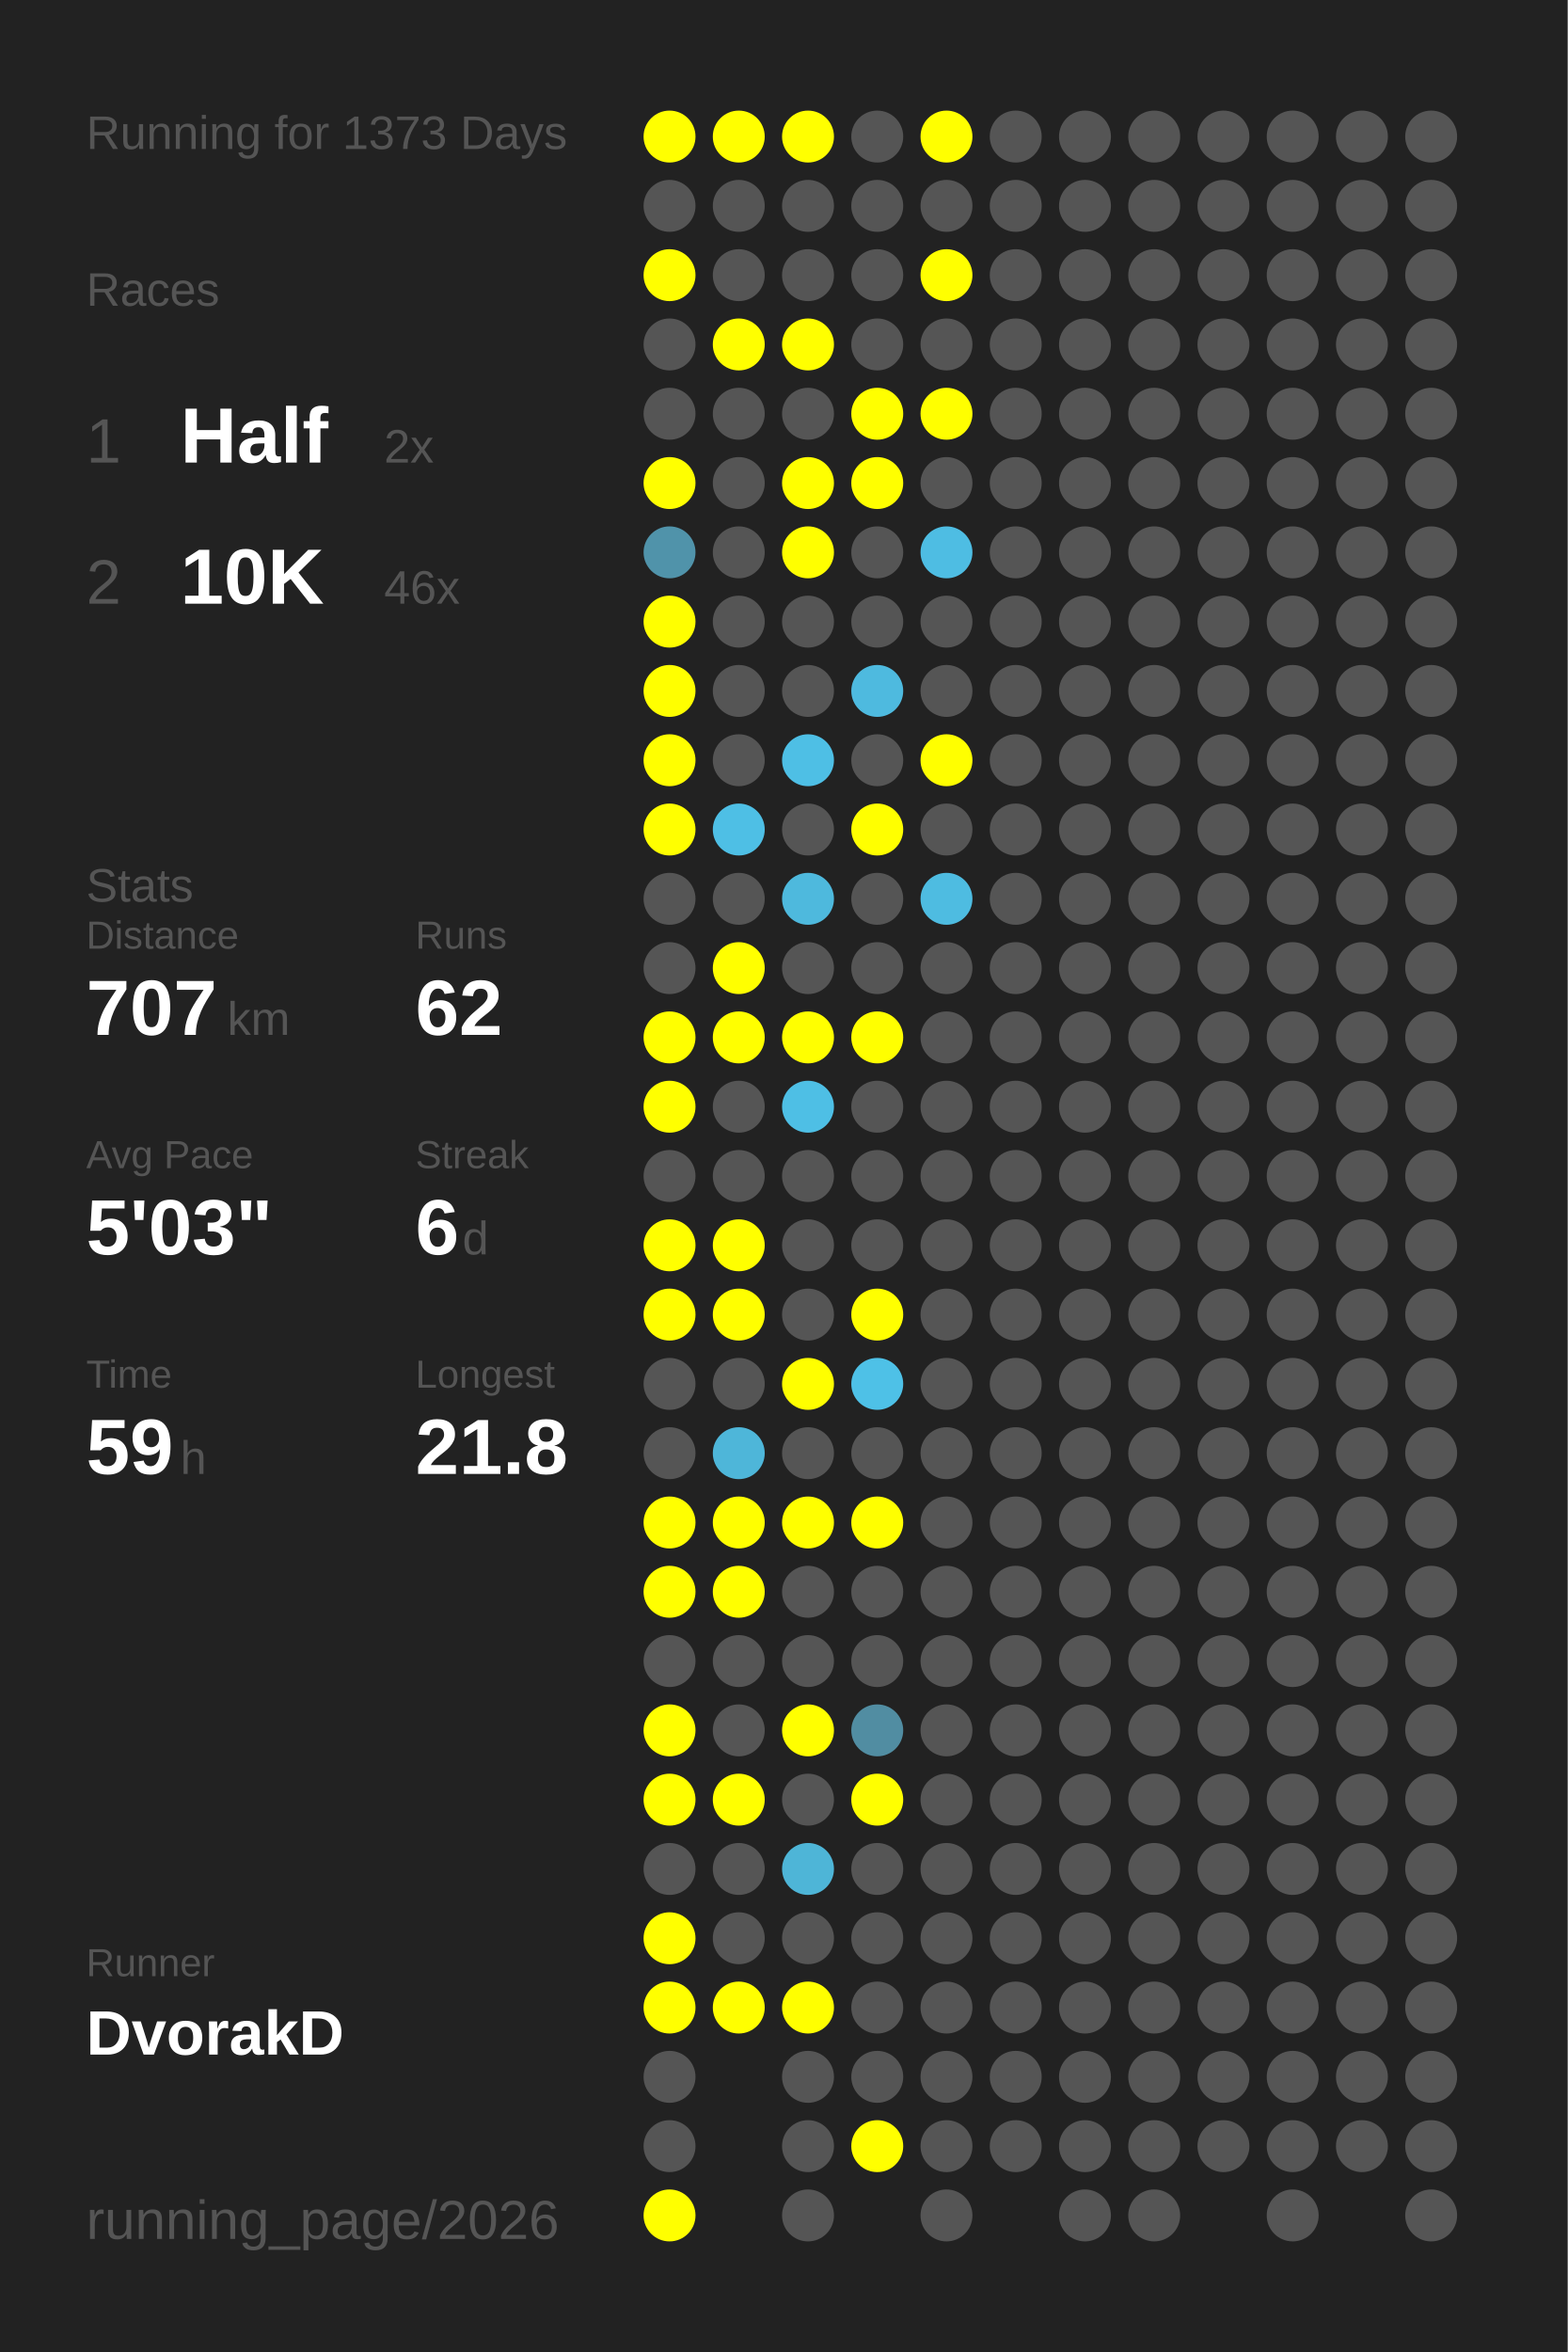
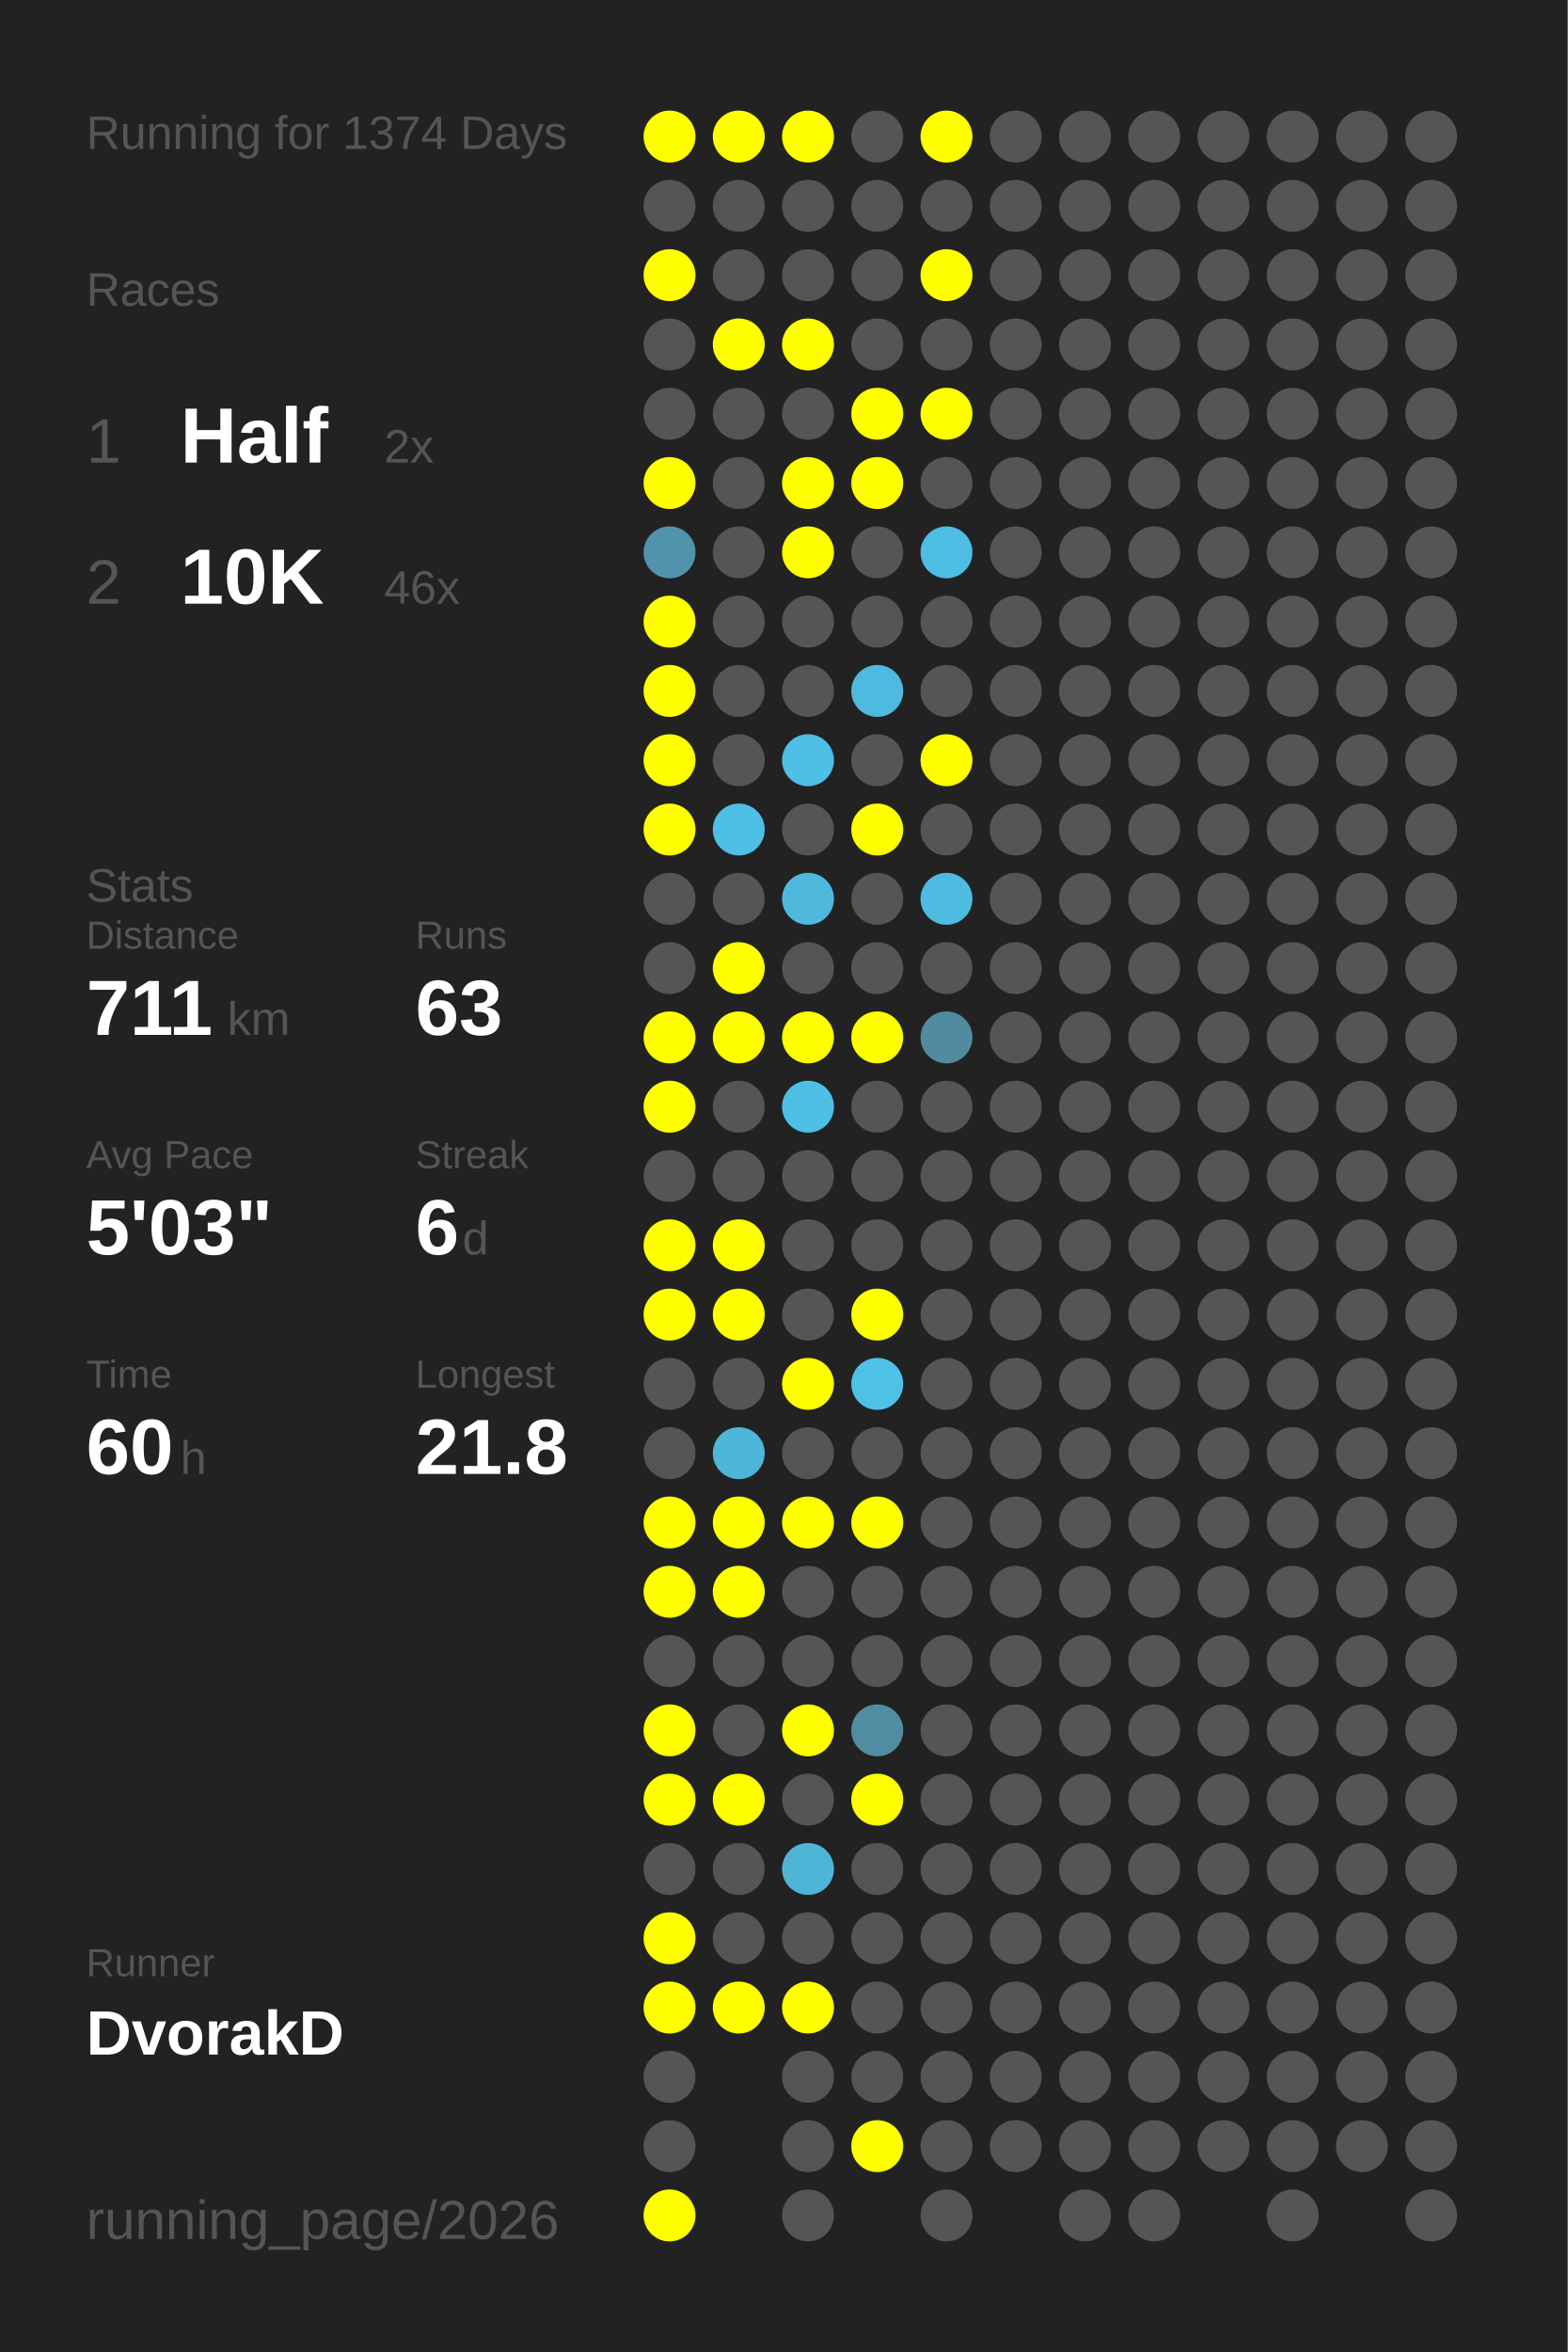
<svg xmlns="http://www.w3.org/2000/svg" baseProfile="full" height="300mm" version="1.1" viewBox="0,0,200,300" width="200mm">
  <defs />
  <rect fill="#222222" height="300" width="200" x="0" y="0" />
-   <text fill="#555555" style="font-size:6px; font-family:Arial;" x="11" y="19">Running for 1373 Days</text>
+   <text fill="#555555" style="font-size:6px; font-family:Arial;" x="11" y="19">Running for 1374 Days</text>
  <text fill="#555555" style="font-size:6px; font-family:Arial;" x="11" y="39">Races</text>
  <text fill="#555555" style="font-size:8px; font-family:Arial;" x="11" y="59">1</text>
  <text fill="#FFFFFF" style="font-size:10px; font-family:Arial; font-weight:bold;" x="23" y="59">Half</text>
  <text fill="#555555" style="font-size:6px; font-family:Arial;" x="49" y="59">2x</text>
  <text fill="#555555" style="font-size:8px; font-family:Arial;" x="11" y="77">2</text>
  <text fill="#FFFFFF" style="font-size:10px; font-family:Arial; font-weight:bold;" x="23" y="77">10K</text>
  <text fill="#555555" style="font-size:6px; font-family:Arial;" x="49" y="77">46x</text>
  <text fill="#555555" style="font-size:6px; font-family:Arial;" x="11" y="115">Stats</text>
  <text fill="#555555" style="font-size:5px; font-family:Arial;" x="11" y="121">Distance</text>
-   <text fill="#FFFFFF" style="font-size:10px; font-family:Arial; font-weight:bold;" x="11" y="132">707</text>
+   <text fill="#FFFFFF" style="font-size:10px; font-family:Arial; font-weight:bold;" x="11" y="132">711</text>
  <text fill="#555555" style="font-size:6px; font-family:Arial;" x="29" y="132">km</text>
  <text fill="#555555" style="font-size:5px; font-family:Arial;" x="53" y="121">Runs</text>
-   <text fill="#FFFFFF" style="font-size:10px; font-family:Arial; font-weight:bold;" x="53" y="132">62</text>
+   <text fill="#FFFFFF" style="font-size:10px; font-family:Arial; font-weight:bold;" x="53" y="132">63</text>
  <text fill="#555555" style="font-size:5px; font-family:Arial;" x="11" y="149">Avg Pace</text>
  <text fill="#FFFFFF" style="font-size:10px; font-family:Arial; font-weight:bold;" x="11" y="160">5'03"</text>
  <text fill="#555555" style="font-size:5px; font-family:Arial;" x="53" y="149">Streak</text>
  <text fill="#FFFFFF" style="font-size:10px; font-family:Arial; font-weight:bold;" x="53" y="160">6</text>
  <text fill="#555555" style="font-size:6px; font-family:Arial;" x="59" y="160">d</text>
  <text fill="#555555" style="font-size:5px; font-family:Arial;" x="11" y="177">Time</text>
-   <text fill="#FFFFFF" style="font-size:10px; font-family:Arial; font-weight:bold;" x="11" y="188">59</text>
+   <text fill="#FFFFFF" style="font-size:10px; font-family:Arial; font-weight:bold;" x="11" y="188">60</text>
  <text fill="#555555" style="font-size:6px; font-family:Arial;" x="23" y="188">h</text>
  <text fill="#555555" style="font-size:5px; font-family:Arial;" x="53" y="177">Longest</text>
  <text fill="#FFFFFF" style="font-size:10px; font-family:Arial; font-weight:bold;" x="53" y="188">21.8</text>
  <text fill="#555555" style="font-size:5px; font-family:Arial;" x="11" y="252.065">Runner</text>
  <text fill="#FFFFFF" style="font-size:8px; font-family:Arial; font-weight:bold;" x="11" y="262.065">DvorakD</text>
  <text fill="#555555" style="font-size:7px; font-family:Arial;" x="11" y="285.581">running_page/2026</text>
  <circle cx="85.417" cy="17.419" fill="#FFFF00" r="3.312" />
  <circle cx="85.417" cy="26.258" fill="#555555" r="3.312" />
  <circle cx="85.417" cy="35.097" fill="#FFFF00" r="3.312" />
  <circle cx="85.417" cy="43.935" fill="#555555" r="3.312" />
  <circle cx="85.417" cy="52.774" fill="#555555" r="3.312" />
  <circle cx="85.417" cy="61.613" fill="#FFFF00" r="3.312" />
  <circle cx="85.417" cy="70.452" fill="#5093aa" r="3.312" />
  <circle cx="85.417" cy="79.29" fill="#FFFF00" r="3.312" />
  <circle cx="85.417" cy="88.129" fill="#FFFF00" r="3.312" />
  <circle cx="85.417" cy="96.968" fill="#FFFF00" r="3.312" />
  <circle cx="85.417" cy="105.806" fill="#FFFF00" r="3.312" />
  <circle cx="85.417" cy="114.645" fill="#555555" r="3.312" />
  <circle cx="85.417" cy="123.484" fill="#555555" r="3.312" />
  <circle cx="85.417" cy="132.323" fill="#FFFF00" r="3.312" />
  <circle cx="85.417" cy="141.161" fill="#FFFF00" r="3.312" />
  <circle cx="85.417" cy="150" fill="#555555" r="3.312" />
  <circle cx="85.417" cy="158.839" fill="#FFFF00" r="3.312" />
  <circle cx="85.417" cy="167.677" fill="#FFFF00" r="3.312" />
  <circle cx="85.417" cy="176.516" fill="#555555" r="3.312" />
  <circle cx="85.417" cy="185.355" fill="#555555" r="3.312" />
  <circle cx="85.417" cy="194.194" fill="#FFFF00" r="3.312" />
  <circle cx="85.417" cy="203.032" fill="#FFFF00" r="3.312" />
  <circle cx="85.417" cy="211.871" fill="#555555" r="3.312" />
  <circle cx="85.417" cy="220.71" fill="#FFFF00" r="3.312" />
  <circle cx="85.417" cy="229.548" fill="#FFFF00" r="3.312" />
  <circle cx="85.417" cy="238.387" fill="#555555" r="3.312" />
  <circle cx="85.417" cy="247.226" fill="#FFFF00" r="3.312" />
  <circle cx="85.417" cy="256.065" fill="#FFFF00" r="3.312" />
  <circle cx="85.417" cy="264.903" fill="#555555" r="3.312" />
  <circle cx="85.417" cy="273.742" fill="#555555" r="3.312" />
  <circle cx="85.417" cy="282.581" fill="#FFFF00" r="3.312" />
  <circle cx="94.25" cy="17.419" fill="#FFFF00" r="3.312" />
  <circle cx="94.25" cy="26.258" fill="#555555" r="3.312" />
  <circle cx="94.25" cy="35.097" fill="#555555" r="3.312" />
  <circle cx="94.25" cy="43.935" fill="#FFFF00" r="3.312" />
  <circle cx="94.25" cy="52.774" fill="#555555" r="3.312" />
  <circle cx="94.25" cy="61.613" fill="#555555" r="3.312" />
  <circle cx="94.25" cy="70.452" fill="#555555" r="3.312" />
  <circle cx="94.25" cy="79.29" fill="#555555" r="3.312" />
  <circle cx="94.25" cy="88.129" fill="#555555" r="3.312" />
  <circle cx="94.25" cy="96.968" fill="#555555" r="3.312" />
  <circle cx="94.25" cy="105.806" fill="#4ebfe5" r="3.312" />
  <circle cx="94.25" cy="114.645" fill="#555555" r="3.312" />
  <circle cx="94.25" cy="123.484" fill="#FFFF00" r="3.312" />
  <circle cx="94.25" cy="132.323" fill="#FFFF00" r="3.312" />
  <circle cx="94.25" cy="141.161" fill="#555555" r="3.312" />
  <circle cx="94.25" cy="150" fill="#555555" r="3.312" />
  <circle cx="94.25" cy="158.839" fill="#FFFF00" r="3.312" />
  <circle cx="94.25" cy="167.677" fill="#FFFF00" r="3.312" />
  <circle cx="94.25" cy="176.516" fill="#555555" r="3.312" />
  <circle cx="94.25" cy="185.355" fill="#4eb6d9" r="3.312" />
  <circle cx="94.25" cy="194.194" fill="#FFFF00" r="3.312" />
  <circle cx="94.25" cy="203.032" fill="#FFFF00" r="3.312" />
  <circle cx="94.25" cy="211.871" fill="#555555" r="3.312" />
  <circle cx="94.25" cy="220.71" fill="#555555" r="3.312" />
  <circle cx="94.25" cy="229.548" fill="#FFFF00" r="3.312" />
  <circle cx="94.25" cy="238.387" fill="#555555" r="3.312" />
  <circle cx="94.25" cy="247.226" fill="#555555" r="3.312" />
  <circle cx="94.25" cy="256.065" fill="#FFFF00" r="3.312" />
  <circle cx="103.083" cy="17.419" fill="#FFFF00" r="3.312" />
  <circle cx="103.083" cy="26.258" fill="#555555" r="3.312" />
  <circle cx="103.083" cy="35.097" fill="#555555" r="3.312" />
  <circle cx="103.083" cy="43.935" fill="#FFFF00" r="3.312" />
  <circle cx="103.083" cy="52.774" fill="#555555" r="3.312" />
  <circle cx="103.083" cy="61.613" fill="#FFFF00" r="3.312" />
  <circle cx="103.083" cy="70.452" fill="#FFFF00" r="3.312" />
  <circle cx="103.083" cy="79.29" fill="#555555" r="3.312" />
  <circle cx="103.083" cy="88.129" fill="#555555" r="3.312" />
  <circle cx="103.083" cy="96.968" fill="#4ebfe5" r="3.312" />
  <circle cx="103.083" cy="105.806" fill="#555555" r="3.312" />
  <circle cx="103.083" cy="114.645" fill="#4eb9dd" r="3.312" />
  <circle cx="103.083" cy="123.484" fill="#555555" r="3.312" />
  <circle cx="103.083" cy="132.323" fill="#FFFF00" r="3.312" />
  <circle cx="103.083" cy="141.161" fill="#4ebfe5" r="3.312" />
  <circle cx="103.083" cy="150" fill="#555555" r="3.312" />
  <circle cx="103.083" cy="158.839" fill="#555555" r="3.312" />
  <circle cx="103.083" cy="167.677" fill="#555555" r="3.312" />
  <circle cx="103.083" cy="176.516" fill="#FFFF00" r="3.312" />
  <circle cx="103.083" cy="185.355" fill="#555555" r="3.312" />
  <circle cx="103.083" cy="194.194" fill="#FFFF00" r="3.312" />
  <circle cx="103.083" cy="203.032" fill="#555555" r="3.312" />
  <circle cx="103.083" cy="211.871" fill="#555555" r="3.312" />
  <circle cx="103.083" cy="220.71" fill="#FFFF00" r="3.312" />
  <circle cx="103.083" cy="229.548" fill="#555555" r="3.312" />
  <circle cx="103.083" cy="238.387" fill="#4eb5d7" r="3.312" />
  <circle cx="103.083" cy="247.226" fill="#555555" r="3.312" />
  <circle cx="103.083" cy="256.065" fill="#FFFF00" r="3.312" />
  <circle cx="103.083" cy="264.903" fill="#555555" r="3.312" />
  <circle cx="103.083" cy="273.742" fill="#555555" r="3.312" />
  <circle cx="103.083" cy="282.581" fill="#555555" r="3.312" />
  <circle cx="111.917" cy="17.419" fill="#555555" r="3.312" />
  <circle cx="111.917" cy="26.258" fill="#555555" r="3.312" />
  <circle cx="111.917" cy="35.097" fill="#555555" r="3.312" />
  <circle cx="111.917" cy="43.935" fill="#555555" r="3.312" />
  <circle cx="111.917" cy="52.774" fill="#FFFF00" r="3.312" />
  <circle cx="111.917" cy="61.613" fill="#FFFF00" r="3.312" />
  <circle cx="111.917" cy="70.452" fill="#555555" r="3.312" />
  <circle cx="111.917" cy="79.29" fill="#555555" r="3.312" />
  <circle cx="111.917" cy="88.129" fill="#4ebadf" r="3.312" />
  <circle cx="111.917" cy="96.968" fill="#555555" r="3.312" />
  <circle cx="111.917" cy="105.806" fill="#FFFF00" r="3.312" />
  <circle cx="111.917" cy="114.645" fill="#555555" r="3.312" />
  <circle cx="111.917" cy="123.484" fill="#555555" r="3.312" />
  <circle cx="111.917" cy="132.323" fill="#FFFF00" r="3.312" />
  <circle cx="111.917" cy="141.161" fill="#555555" r="3.312" />
  <circle cx="111.917" cy="150" fill="#555555" r="3.312" />
  <circle cx="111.917" cy="158.839" fill="#555555" r="3.312" />
  <circle cx="111.917" cy="167.677" fill="#FFFF00" r="3.312" />
  <circle cx="111.917" cy="176.516" fill="#4ec1e7" r="3.312" />
  <circle cx="111.917" cy="185.355" fill="#555555" r="3.312" />
  <circle cx="111.917" cy="194.194" fill="#FFFF00" r="3.312" />
  <circle cx="111.917" cy="203.032" fill="#555555" r="3.312" />
  <circle cx="111.917" cy="211.871" fill="#555555" r="3.312" />
  <circle cx="111.917" cy="220.71" fill="#518da2" r="3.312" />
  <circle cx="111.917" cy="229.548" fill="#FFFF00" r="3.312" />
  <circle cx="111.917" cy="238.387" fill="#555555" r="3.312" />
  <circle cx="111.917" cy="247.226" fill="#555555" r="3.312" />
  <circle cx="111.917" cy="256.065" fill="#555555" r="3.312" />
  <circle cx="111.917" cy="264.903" fill="#555555" r="3.312" />
  <circle cx="111.917" cy="273.742" fill="#FFFF00" r="3.312" />
  <circle cx="120.75" cy="17.419" fill="#FFFF00" r="3.312" />
  <circle cx="120.75" cy="26.258" fill="#555555" r="3.312" />
  <circle cx="120.75" cy="35.097" fill="#FFFF00" r="3.312" />
  <circle cx="120.75" cy="43.935" fill="#555555" r="3.312" />
  <circle cx="120.75" cy="52.774" fill="#FFFF00" r="3.312" />
  <circle cx="120.75" cy="61.613" fill="#555555" r="3.312" />
  <circle cx="120.75" cy="70.452" fill="#4ebde3" r="3.312" />
  <circle cx="120.75" cy="79.29" fill="#555555" r="3.312" />
  <circle cx="120.75" cy="88.129" fill="#555555" r="3.312" />
  <circle cx="120.75" cy="96.968" fill="#FFFF00" r="3.312" />
  <circle cx="120.75" cy="105.806" fill="#555555" r="3.312" />
  <circle cx="120.75" cy="114.645" fill="#4ebce1" r="3.312" />
  <circle cx="120.75" cy="123.484" fill="#555555" r="3.312" />
-   <circle cx="120.75" cy="132.323" fill="#555555" r="3.312" />
+   <circle cx="120.75" cy="132.323" fill="#518b9f" r="3.312" />
  <circle cx="120.75" cy="141.161" fill="#555555" r="3.312" />
  <circle cx="120.75" cy="150" fill="#555555" r="3.312" />
  <circle cx="120.75" cy="158.839" fill="#555555" r="3.312" />
  <circle cx="120.75" cy="167.677" fill="#555555" r="3.312" />
  <circle cx="120.75" cy="176.516" fill="#555555" r="3.312" />
  <circle cx="120.75" cy="185.355" fill="#555555" r="3.312" />
  <circle cx="120.75" cy="194.194" fill="#555555" r="3.312" />
  <circle cx="120.75" cy="203.032" fill="#555555" r="3.312" />
  <circle cx="120.75" cy="211.871" fill="#555555" r="3.312" />
  <circle cx="120.75" cy="220.71" fill="#555555" r="3.312" />
  <circle cx="120.75" cy="229.548" fill="#555555" r="3.312" />
  <circle cx="120.75" cy="238.387" fill="#555555" r="3.312" />
  <circle cx="120.75" cy="247.226" fill="#555555" r="3.312" />
  <circle cx="120.75" cy="256.065" fill="#555555" r="3.312" />
  <circle cx="120.75" cy="264.903" fill="#555555" r="3.312" />
  <circle cx="120.75" cy="273.742" fill="#555555" r="3.312" />
  <circle cx="120.75" cy="282.581" fill="#555555" r="3.312" />
  <circle cx="129.583" cy="17.419" fill="#555555" r="3.312" />
  <circle cx="129.583" cy="26.258" fill="#555555" r="3.312" />
  <circle cx="129.583" cy="35.097" fill="#555555" r="3.312" />
  <circle cx="129.583" cy="43.935" fill="#555555" r="3.312" />
  <circle cx="129.583" cy="52.774" fill="#555555" r="3.312" />
  <circle cx="129.583" cy="61.613" fill="#555555" r="3.312" />
  <circle cx="129.583" cy="70.452" fill="#555555" r="3.312" />
  <circle cx="129.583" cy="79.29" fill="#555555" r="3.312" />
  <circle cx="129.583" cy="88.129" fill="#555555" r="3.312" />
  <circle cx="129.583" cy="96.968" fill="#555555" r="3.312" />
  <circle cx="129.583" cy="105.806" fill="#555555" r="3.312" />
  <circle cx="129.583" cy="114.645" fill="#555555" r="3.312" />
  <circle cx="129.583" cy="123.484" fill="#555555" r="3.312" />
  <circle cx="129.583" cy="132.323" fill="#555555" r="3.312" />
  <circle cx="129.583" cy="141.161" fill="#555555" r="3.312" />
  <circle cx="129.583" cy="150" fill="#555555" r="3.312" />
  <circle cx="129.583" cy="158.839" fill="#555555" r="3.312" />
  <circle cx="129.583" cy="167.677" fill="#555555" r="3.312" />
  <circle cx="129.583" cy="176.516" fill="#555555" r="3.312" />
  <circle cx="129.583" cy="185.355" fill="#555555" r="3.312" />
  <circle cx="129.583" cy="194.194" fill="#555555" r="3.312" />
  <circle cx="129.583" cy="203.032" fill="#555555" r="3.312" />
  <circle cx="129.583" cy="211.871" fill="#555555" r="3.312" />
  <circle cx="129.583" cy="220.71" fill="#555555" r="3.312" />
  <circle cx="129.583" cy="229.548" fill="#555555" r="3.312" />
  <circle cx="129.583" cy="238.387" fill="#555555" r="3.312" />
  <circle cx="129.583" cy="247.226" fill="#555555" r="3.312" />
  <circle cx="129.583" cy="256.065" fill="#555555" r="3.312" />
  <circle cx="129.583" cy="264.903" fill="#555555" r="3.312" />
  <circle cx="129.583" cy="273.742" fill="#555555" r="3.312" />
  <circle cx="138.417" cy="17.419" fill="#555555" r="3.312" />
  <circle cx="138.417" cy="26.258" fill="#555555" r="3.312" />
  <circle cx="138.417" cy="35.097" fill="#555555" r="3.312" />
  <circle cx="138.417" cy="43.935" fill="#555555" r="3.312" />
  <circle cx="138.417" cy="52.774" fill="#555555" r="3.312" />
  <circle cx="138.417" cy="61.613" fill="#555555" r="3.312" />
  <circle cx="138.417" cy="70.452" fill="#555555" r="3.312" />
  <circle cx="138.417" cy="79.29" fill="#555555" r="3.312" />
  <circle cx="138.417" cy="88.129" fill="#555555" r="3.312" />
  <circle cx="138.417" cy="96.968" fill="#555555" r="3.312" />
  <circle cx="138.417" cy="105.806" fill="#555555" r="3.312" />
  <circle cx="138.417" cy="114.645" fill="#555555" r="3.312" />
  <circle cx="138.417" cy="123.484" fill="#555555" r="3.312" />
  <circle cx="138.417" cy="132.323" fill="#555555" r="3.312" />
  <circle cx="138.417" cy="141.161" fill="#555555" r="3.312" />
  <circle cx="138.417" cy="150" fill="#555555" r="3.312" />
  <circle cx="138.417" cy="158.839" fill="#555555" r="3.312" />
  <circle cx="138.417" cy="167.677" fill="#555555" r="3.312" />
  <circle cx="138.417" cy="176.516" fill="#555555" r="3.312" />
  <circle cx="138.417" cy="185.355" fill="#555555" r="3.312" />
  <circle cx="138.417" cy="194.194" fill="#555555" r="3.312" />
  <circle cx="138.417" cy="203.032" fill="#555555" r="3.312" />
  <circle cx="138.417" cy="211.871" fill="#555555" r="3.312" />
  <circle cx="138.417" cy="220.71" fill="#555555" r="3.312" />
  <circle cx="138.417" cy="229.548" fill="#555555" r="3.312" />
  <circle cx="138.417" cy="238.387" fill="#555555" r="3.312" />
  <circle cx="138.417" cy="247.226" fill="#555555" r="3.312" />
  <circle cx="138.417" cy="256.065" fill="#555555" r="3.312" />
  <circle cx="138.417" cy="264.903" fill="#555555" r="3.312" />
  <circle cx="138.417" cy="273.742" fill="#555555" r="3.312" />
  <circle cx="138.417" cy="282.581" fill="#555555" r="3.312" />
  <circle cx="147.25" cy="17.419" fill="#555555" r="3.312" />
  <circle cx="147.25" cy="26.258" fill="#555555" r="3.312" />
  <circle cx="147.25" cy="35.097" fill="#555555" r="3.312" />
  <circle cx="147.25" cy="43.935" fill="#555555" r="3.312" />
  <circle cx="147.25" cy="52.774" fill="#555555" r="3.312" />
  <circle cx="147.25" cy="61.613" fill="#555555" r="3.312" />
  <circle cx="147.25" cy="70.452" fill="#555555" r="3.312" />
  <circle cx="147.25" cy="79.29" fill="#555555" r="3.312" />
  <circle cx="147.25" cy="88.129" fill="#555555" r="3.312" />
  <circle cx="147.25" cy="96.968" fill="#555555" r="3.312" />
  <circle cx="147.25" cy="105.806" fill="#555555" r="3.312" />
  <circle cx="147.25" cy="114.645" fill="#555555" r="3.312" />
  <circle cx="147.25" cy="123.484" fill="#555555" r="3.312" />
  <circle cx="147.25" cy="132.323" fill="#555555" r="3.312" />
  <circle cx="147.25" cy="141.161" fill="#555555" r="3.312" />
  <circle cx="147.25" cy="150" fill="#555555" r="3.312" />
  <circle cx="147.25" cy="158.839" fill="#555555" r="3.312" />
  <circle cx="147.25" cy="167.677" fill="#555555" r="3.312" />
  <circle cx="147.25" cy="176.516" fill="#555555" r="3.312" />
  <circle cx="147.25" cy="185.355" fill="#555555" r="3.312" />
  <circle cx="147.25" cy="194.194" fill="#555555" r="3.312" />
  <circle cx="147.25" cy="203.032" fill="#555555" r="3.312" />
  <circle cx="147.25" cy="211.871" fill="#555555" r="3.312" />
  <circle cx="147.25" cy="220.71" fill="#555555" r="3.312" />
  <circle cx="147.25" cy="229.548" fill="#555555" r="3.312" />
  <circle cx="147.25" cy="238.387" fill="#555555" r="3.312" />
  <circle cx="147.25" cy="247.226" fill="#555555" r="3.312" />
  <circle cx="147.25" cy="256.065" fill="#555555" r="3.312" />
  <circle cx="147.25" cy="264.903" fill="#555555" r="3.312" />
  <circle cx="147.25" cy="273.742" fill="#555555" r="3.312" />
  <circle cx="147.25" cy="282.581" fill="#555555" r="3.312" />
  <circle cx="156.083" cy="17.419" fill="#555555" r="3.312" />
  <circle cx="156.083" cy="26.258" fill="#555555" r="3.312" />
  <circle cx="156.083" cy="35.097" fill="#555555" r="3.312" />
  <circle cx="156.083" cy="43.935" fill="#555555" r="3.312" />
  <circle cx="156.083" cy="52.774" fill="#555555" r="3.312" />
  <circle cx="156.083" cy="61.613" fill="#555555" r="3.312" />
  <circle cx="156.083" cy="70.452" fill="#555555" r="3.312" />
  <circle cx="156.083" cy="79.29" fill="#555555" r="3.312" />
  <circle cx="156.083" cy="88.129" fill="#555555" r="3.312" />
  <circle cx="156.083" cy="96.968" fill="#555555" r="3.312" />
  <circle cx="156.083" cy="105.806" fill="#555555" r="3.312" />
  <circle cx="156.083" cy="114.645" fill="#555555" r="3.312" />
  <circle cx="156.083" cy="123.484" fill="#555555" r="3.312" />
  <circle cx="156.083" cy="132.323" fill="#555555" r="3.312" />
  <circle cx="156.083" cy="141.161" fill="#555555" r="3.312" />
  <circle cx="156.083" cy="150" fill="#555555" r="3.312" />
  <circle cx="156.083" cy="158.839" fill="#555555" r="3.312" />
  <circle cx="156.083" cy="167.677" fill="#555555" r="3.312" />
  <circle cx="156.083" cy="176.516" fill="#555555" r="3.312" />
  <circle cx="156.083" cy="185.355" fill="#555555" r="3.312" />
  <circle cx="156.083" cy="194.194" fill="#555555" r="3.312" />
  <circle cx="156.083" cy="203.032" fill="#555555" r="3.312" />
  <circle cx="156.083" cy="211.871" fill="#555555" r="3.312" />
  <circle cx="156.083" cy="220.71" fill="#555555" r="3.312" />
  <circle cx="156.083" cy="229.548" fill="#555555" r="3.312" />
  <circle cx="156.083" cy="238.387" fill="#555555" r="3.312" />
  <circle cx="156.083" cy="247.226" fill="#555555" r="3.312" />
  <circle cx="156.083" cy="256.065" fill="#555555" r="3.312" />
  <circle cx="156.083" cy="264.903" fill="#555555" r="3.312" />
  <circle cx="156.083" cy="273.742" fill="#555555" r="3.312" />
  <circle cx="164.917" cy="17.419" fill="#555555" r="3.312" />
  <circle cx="164.917" cy="26.258" fill="#555555" r="3.312" />
  <circle cx="164.917" cy="35.097" fill="#555555" r="3.312" />
  <circle cx="164.917" cy="43.935" fill="#555555" r="3.312" />
  <circle cx="164.917" cy="52.774" fill="#555555" r="3.312" />
  <circle cx="164.917" cy="61.613" fill="#555555" r="3.312" />
  <circle cx="164.917" cy="70.452" fill="#555555" r="3.312" />
  <circle cx="164.917" cy="79.29" fill="#555555" r="3.312" />
  <circle cx="164.917" cy="88.129" fill="#555555" r="3.312" />
  <circle cx="164.917" cy="96.968" fill="#555555" r="3.312" />
  <circle cx="164.917" cy="105.806" fill="#555555" r="3.312" />
  <circle cx="164.917" cy="114.645" fill="#555555" r="3.312" />
  <circle cx="164.917" cy="123.484" fill="#555555" r="3.312" />
  <circle cx="164.917" cy="132.323" fill="#555555" r="3.312" />
  <circle cx="164.917" cy="141.161" fill="#555555" r="3.312" />
  <circle cx="164.917" cy="150" fill="#555555" r="3.312" />
  <circle cx="164.917" cy="158.839" fill="#555555" r="3.312" />
  <circle cx="164.917" cy="167.677" fill="#555555" r="3.312" />
  <circle cx="164.917" cy="176.516" fill="#555555" r="3.312" />
  <circle cx="164.917" cy="185.355" fill="#555555" r="3.312" />
  <circle cx="164.917" cy="194.194" fill="#555555" r="3.312" />
  <circle cx="164.917" cy="203.032" fill="#555555" r="3.312" />
  <circle cx="164.917" cy="211.871" fill="#555555" r="3.312" />
  <circle cx="164.917" cy="220.71" fill="#555555" r="3.312" />
  <circle cx="164.917" cy="229.548" fill="#555555" r="3.312" />
  <circle cx="164.917" cy="238.387" fill="#555555" r="3.312" />
  <circle cx="164.917" cy="247.226" fill="#555555" r="3.312" />
  <circle cx="164.917" cy="256.065" fill="#555555" r="3.312" />
  <circle cx="164.917" cy="264.903" fill="#555555" r="3.312" />
  <circle cx="164.917" cy="273.742" fill="#555555" r="3.312" />
  <circle cx="164.917" cy="282.581" fill="#555555" r="3.312" />
  <circle cx="173.75" cy="17.419" fill="#555555" r="3.312" />
  <circle cx="173.75" cy="26.258" fill="#555555" r="3.312" />
  <circle cx="173.75" cy="35.097" fill="#555555" r="3.312" />
  <circle cx="173.75" cy="43.935" fill="#555555" r="3.312" />
  <circle cx="173.75" cy="52.774" fill="#555555" r="3.312" />
  <circle cx="173.75" cy="61.613" fill="#555555" r="3.312" />
  <circle cx="173.75" cy="70.452" fill="#555555" r="3.312" />
  <circle cx="173.75" cy="79.29" fill="#555555" r="3.312" />
  <circle cx="173.75" cy="88.129" fill="#555555" r="3.312" />
  <circle cx="173.75" cy="96.968" fill="#555555" r="3.312" />
  <circle cx="173.75" cy="105.806" fill="#555555" r="3.312" />
  <circle cx="173.75" cy="114.645" fill="#555555" r="3.312" />
  <circle cx="173.75" cy="123.484" fill="#555555" r="3.312" />
  <circle cx="173.75" cy="132.323" fill="#555555" r="3.312" />
  <circle cx="173.75" cy="141.161" fill="#555555" r="3.312" />
  <circle cx="173.75" cy="150" fill="#555555" r="3.312" />
  <circle cx="173.75" cy="158.839" fill="#555555" r="3.312" />
  <circle cx="173.75" cy="167.677" fill="#555555" r="3.312" />
  <circle cx="173.75" cy="176.516" fill="#555555" r="3.312" />
  <circle cx="173.75" cy="185.355" fill="#555555" r="3.312" />
  <circle cx="173.75" cy="194.194" fill="#555555" r="3.312" />
  <circle cx="173.75" cy="203.032" fill="#555555" r="3.312" />
  <circle cx="173.75" cy="211.871" fill="#555555" r="3.312" />
  <circle cx="173.75" cy="220.71" fill="#555555" r="3.312" />
  <circle cx="173.75" cy="229.548" fill="#555555" r="3.312" />
  <circle cx="173.75" cy="238.387" fill="#555555" r="3.312" />
  <circle cx="173.75" cy="247.226" fill="#555555" r="3.312" />
  <circle cx="173.75" cy="256.065" fill="#555555" r="3.312" />
  <circle cx="173.75" cy="264.903" fill="#555555" r="3.312" />
  <circle cx="173.75" cy="273.742" fill="#555555" r="3.312" />
  <circle cx="182.583" cy="17.419" fill="#555555" r="3.312" />
  <circle cx="182.583" cy="26.258" fill="#555555" r="3.312" />
  <circle cx="182.583" cy="35.097" fill="#555555" r="3.312" />
  <circle cx="182.583" cy="43.935" fill="#555555" r="3.312" />
  <circle cx="182.583" cy="52.774" fill="#555555" r="3.312" />
  <circle cx="182.583" cy="61.613" fill="#555555" r="3.312" />
  <circle cx="182.583" cy="70.452" fill="#555555" r="3.312" />
  <circle cx="182.583" cy="79.29" fill="#555555" r="3.312" />
  <circle cx="182.583" cy="88.129" fill="#555555" r="3.312" />
  <circle cx="182.583" cy="96.968" fill="#555555" r="3.312" />
  <circle cx="182.583" cy="105.806" fill="#555555" r="3.312" />
  <circle cx="182.583" cy="114.645" fill="#555555" r="3.312" />
  <circle cx="182.583" cy="123.484" fill="#555555" r="3.312" />
  <circle cx="182.583" cy="132.323" fill="#555555" r="3.312" />
  <circle cx="182.583" cy="141.161" fill="#555555" r="3.312" />
  <circle cx="182.583" cy="150" fill="#555555" r="3.312" />
  <circle cx="182.583" cy="158.839" fill="#555555" r="3.312" />
  <circle cx="182.583" cy="167.677" fill="#555555" r="3.312" />
  <circle cx="182.583" cy="176.516" fill="#555555" r="3.312" />
  <circle cx="182.583" cy="185.355" fill="#555555" r="3.312" />
  <circle cx="182.583" cy="194.194" fill="#555555" r="3.312" />
  <circle cx="182.583" cy="203.032" fill="#555555" r="3.312" />
  <circle cx="182.583" cy="211.871" fill="#555555" r="3.312" />
  <circle cx="182.583" cy="220.71" fill="#555555" r="3.312" />
  <circle cx="182.583" cy="229.548" fill="#555555" r="3.312" />
  <circle cx="182.583" cy="238.387" fill="#555555" r="3.312" />
  <circle cx="182.583" cy="247.226" fill="#555555" r="3.312" />
  <circle cx="182.583" cy="256.065" fill="#555555" r="3.312" />
  <circle cx="182.583" cy="264.903" fill="#555555" r="3.312" />
  <circle cx="182.583" cy="273.742" fill="#555555" r="3.312" />
  <circle cx="182.583" cy="282.581" fill="#555555" r="3.312" />
</svg>
